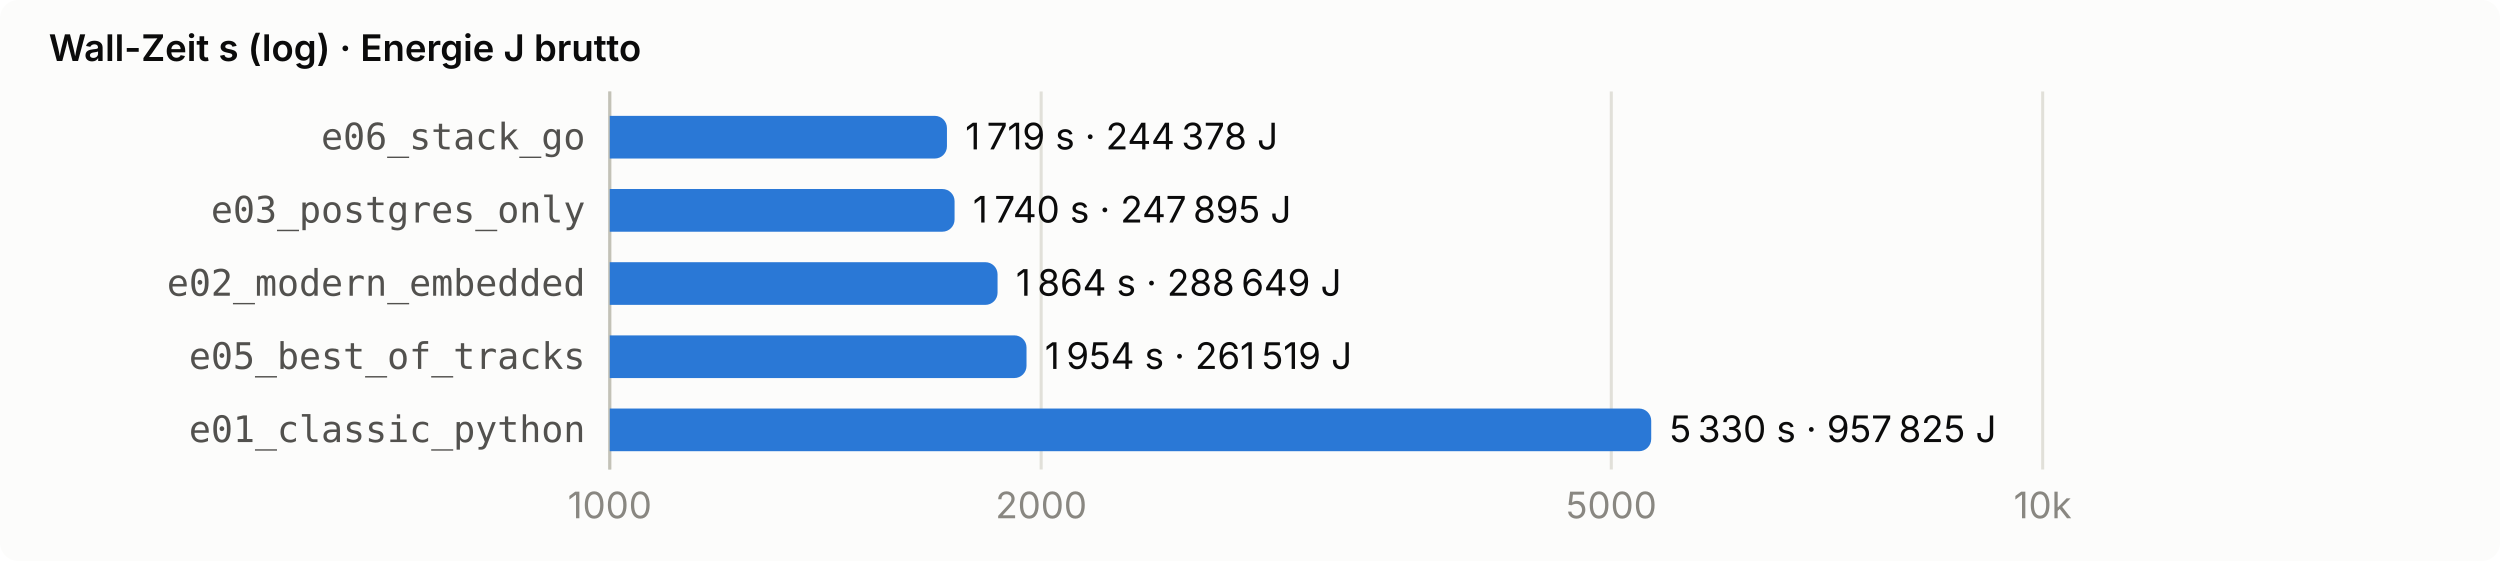
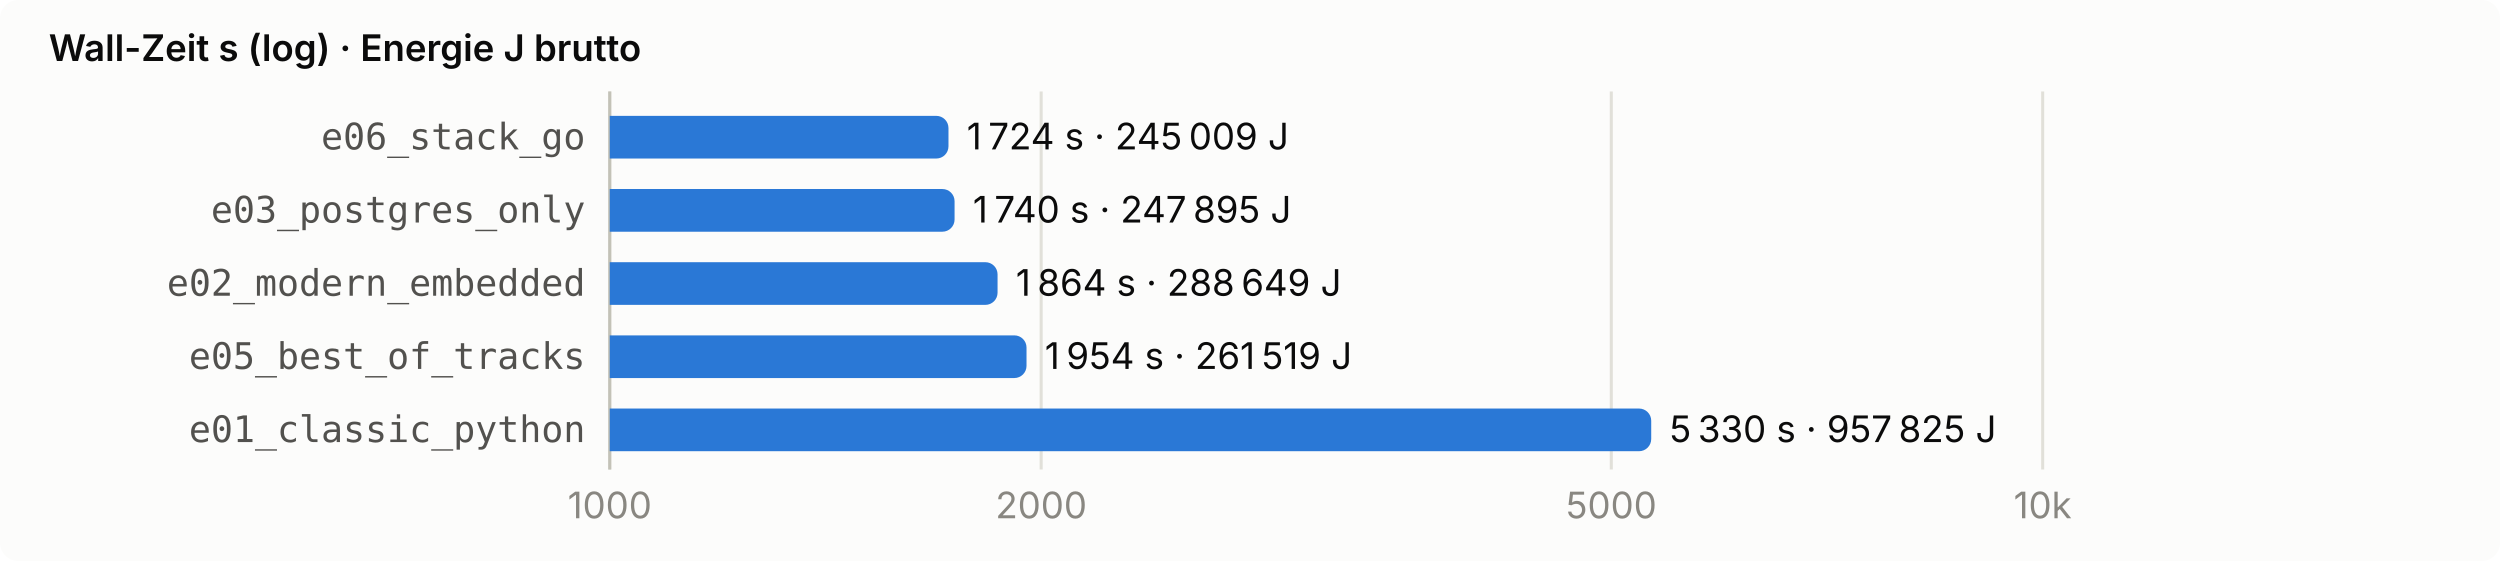
<svg xmlns="http://www.w3.org/2000/svg" viewBox="0 0 820 184" width="820" height="184" role="img" aria-label="Wall-Zeit s (log) · Energie J brutto">
  <style>
.bg{fill:#fcfcfb}.ink{fill:#0b0b0b}.sec{fill:#52514e}.mut{fill:#898781}.grid{stroke:#e1e0d9}
.axis{stroke:#c3c2b7}.s1{fill:#2a78d6}.s2{fill:#eb6834}.anti{fill:#c3c2b7}
@media (prefers-color-scheme:dark){.bg{fill:#1a1a19}.ink{fill:#f0efec}.sec{fill:#c3c2b7}
.grid{stroke:#2c2c2a}.axis{stroke:#383835}.s1{fill:#3987e5}.s2{fill:#d95926}.anti{fill:#52514e}}
text{font-family:ui-sans-serif,system-ui,-apple-system,"Segoe UI",sans-serif;font-size:12px}
.mono{font-family:ui-monospace,SFMono-Regular,Menlo,monospace}
</style>
  <rect class="bg" width="820" height="184" rx="6" />
  <text class="ink" x="16" y="20" font-weight="600">Wall-Zeit s (log) · Energie J brutto</text>
  <line class="grid" x1="200.0" x2="200.0" y1="30" y2="154" />
  <text class="mut" x="200.0" y="170" text-anchor="middle">1000</text>
  <line class="grid" x1="341.5" x2="341.5" y1="30" y2="154" />
  <text class="mut" x="341.5" y="170" text-anchor="middle">2000</text>
  <line class="grid" x1="528.5" x2="528.5" y1="30" y2="154" />
  <text class="mut" x="528.5" y="170" text-anchor="middle">5000</text>
  <line class="grid" x1="670.0" x2="670.0" y1="30" y2="154" />
  <text class="mut" x="670.0" y="170" text-anchor="middle">10k</text>
  <line class="axis" x1="200" x2="200" y1="30" y2="154" />
  <text class="sec mono" x="192" y="49" text-anchor="end">e06_stack_go</text>
-   <path class="s1" d="M200,38H306.6a4,4 0 0 1 4,4v6a4,4 0 0 1 -4,4H200Z" />
-   <text class="ink" x="316.6" y="49">1 719 s · 244 378 J</text>
+   <path class="s1" d="M200,38H307.1a4,4 0 0 1 4,4v6a4,4 0 0 1 -4,4H200Z" />
+   <text class="ink" x="317.1" y="49">1 724 s · 245 009 J</text>
  <text class="sec mono" x="192" y="73" text-anchor="end">e03_postgres_only</text>
  <path class="s1" d="M200,62H309.1a4,4 0 0 1 4,4v6a4,4 0 0 1 -4,4H200Z" />
  <text class="ink" x="319.1" y="73">1 740 s · 247 895 J</text>
  <text class="sec mono" x="192" y="97" text-anchor="end">e02_modern_embedded</text>
  <path class="s1" d="M200,86H323.2a4,4 0 0 1 4,4v6a4,4 0 0 1 -4,4H200Z" />
  <text class="ink" x="333.2" y="97">1 864 s · 288 649 J</text>
  <text class="sec mono" x="192" y="121" text-anchor="end">e05_best_of_tracks</text>
  <path class="s1" d="M200,110H332.7a4,4 0 0 1 4,4v6a4,4 0 0 1 -4,4H200Z" />
  <text class="ink" x="342.7" y="121">1 954 s · 261 519 J</text>
  <text class="sec mono" x="192" y="145" text-anchor="end">e01_classic_python</text>
  <path class="s1" d="M200,134H537.6a4,4 0 0 1 4,4v6a4,4 0 0 1 -4,4H200Z" />
  <text class="ink" x="547.6" y="145">5 330 s · 957 825 J</text>
</svg>
